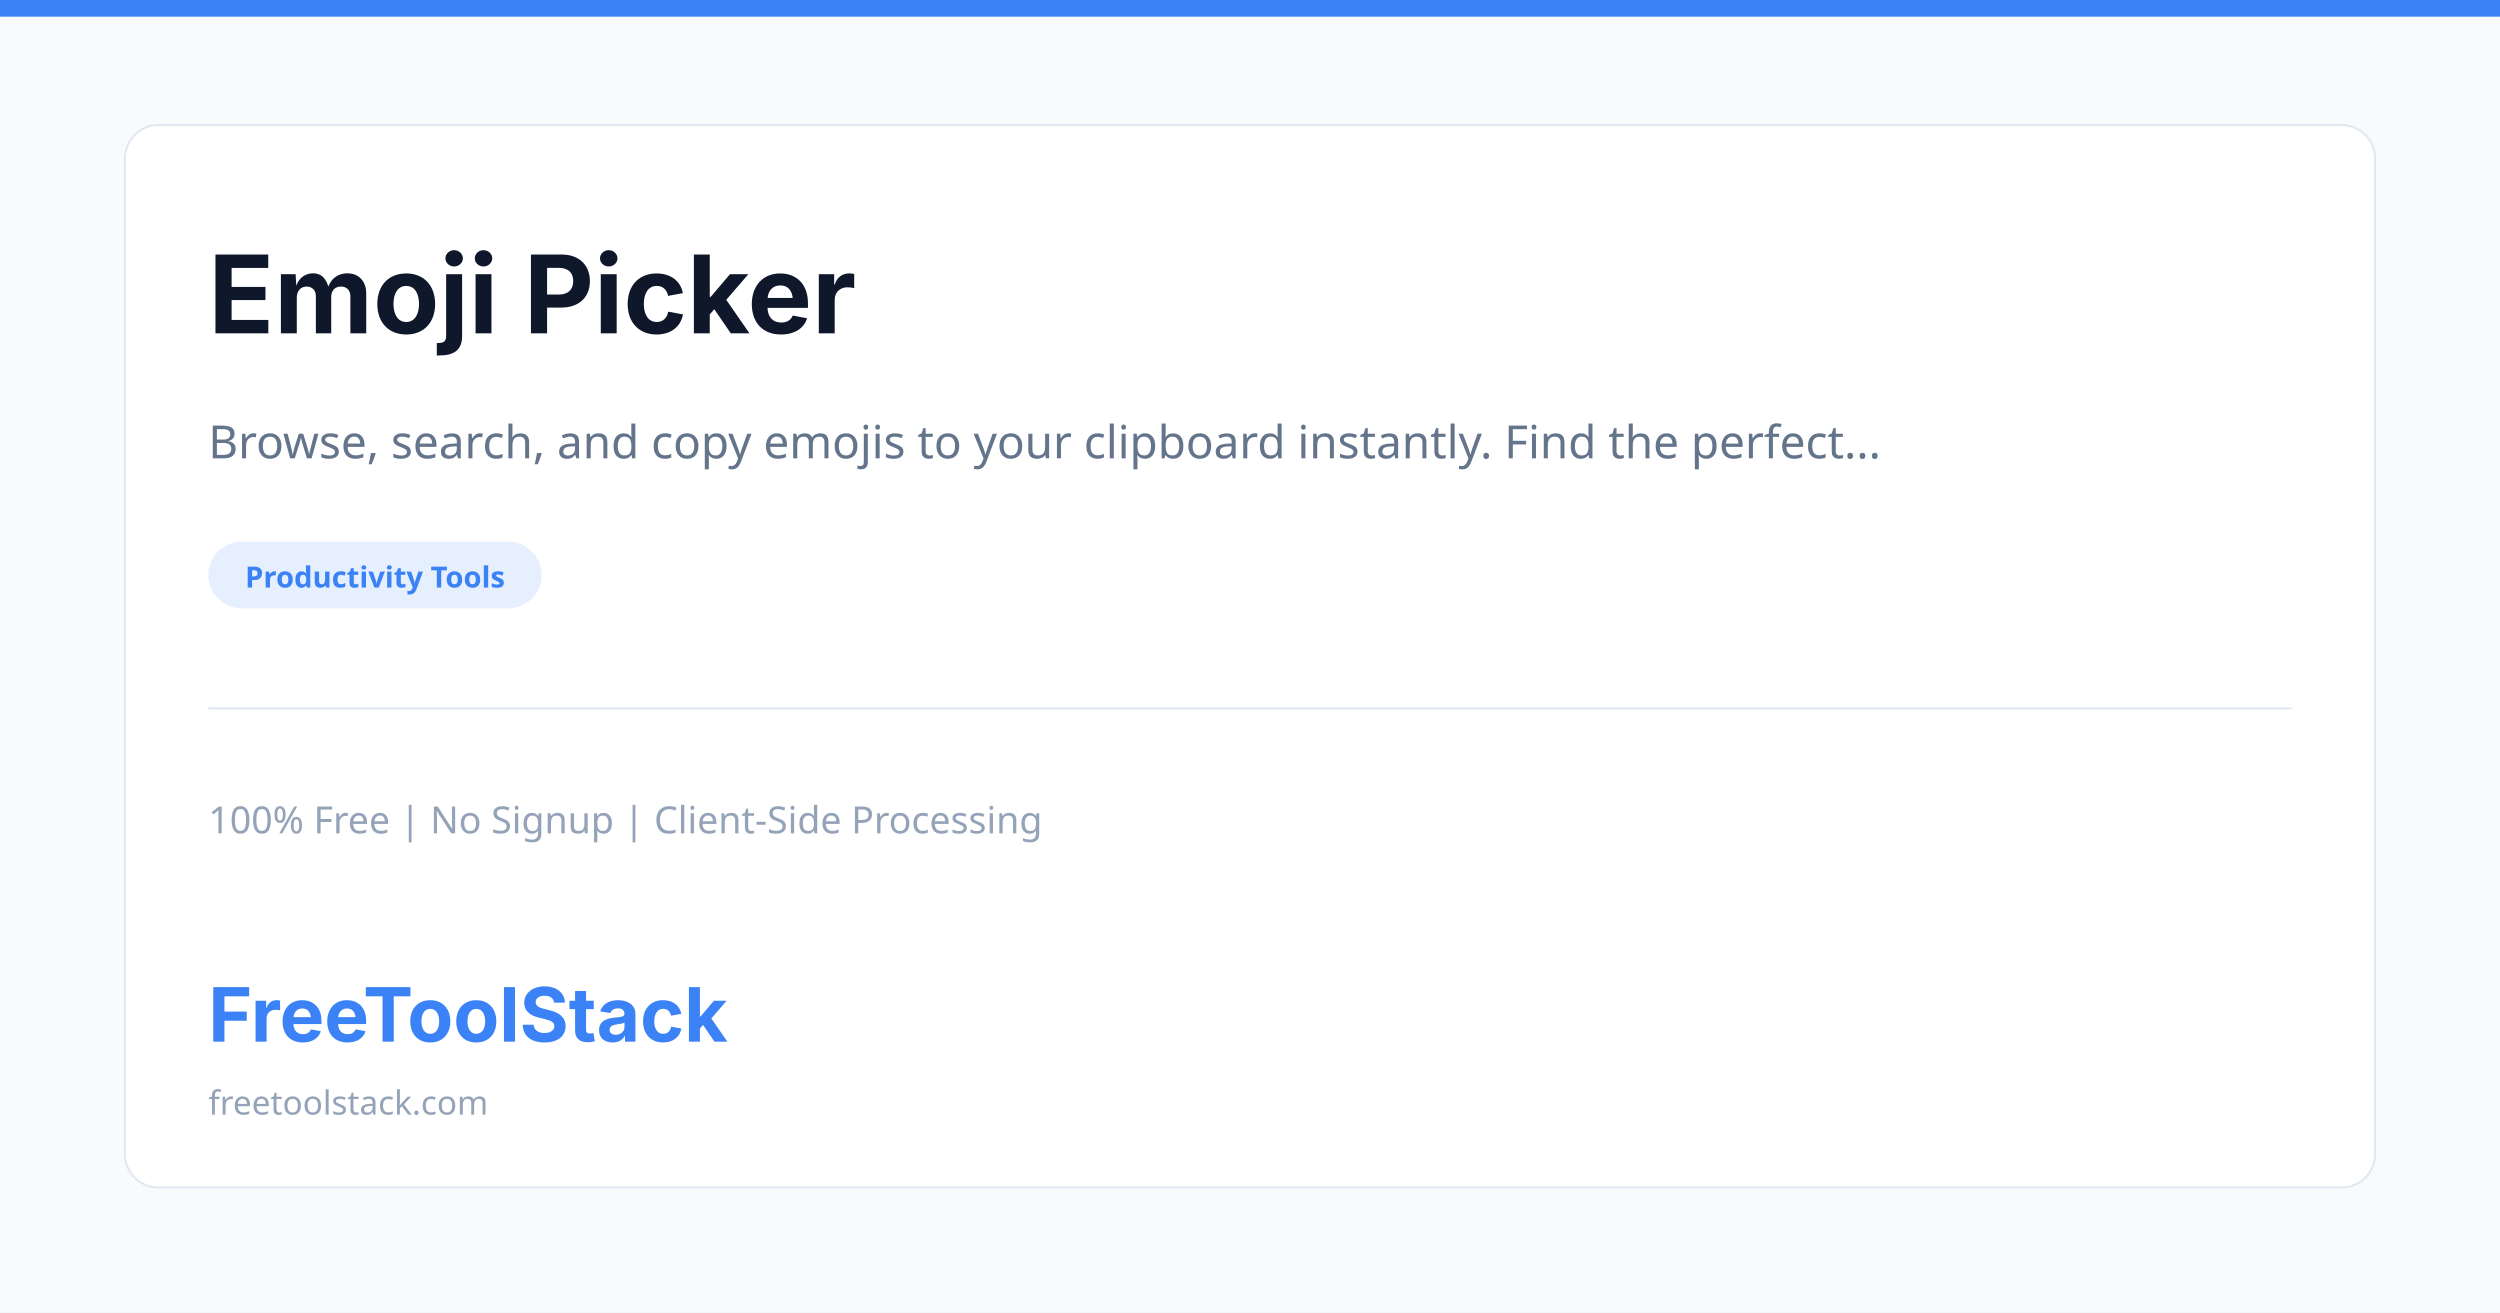
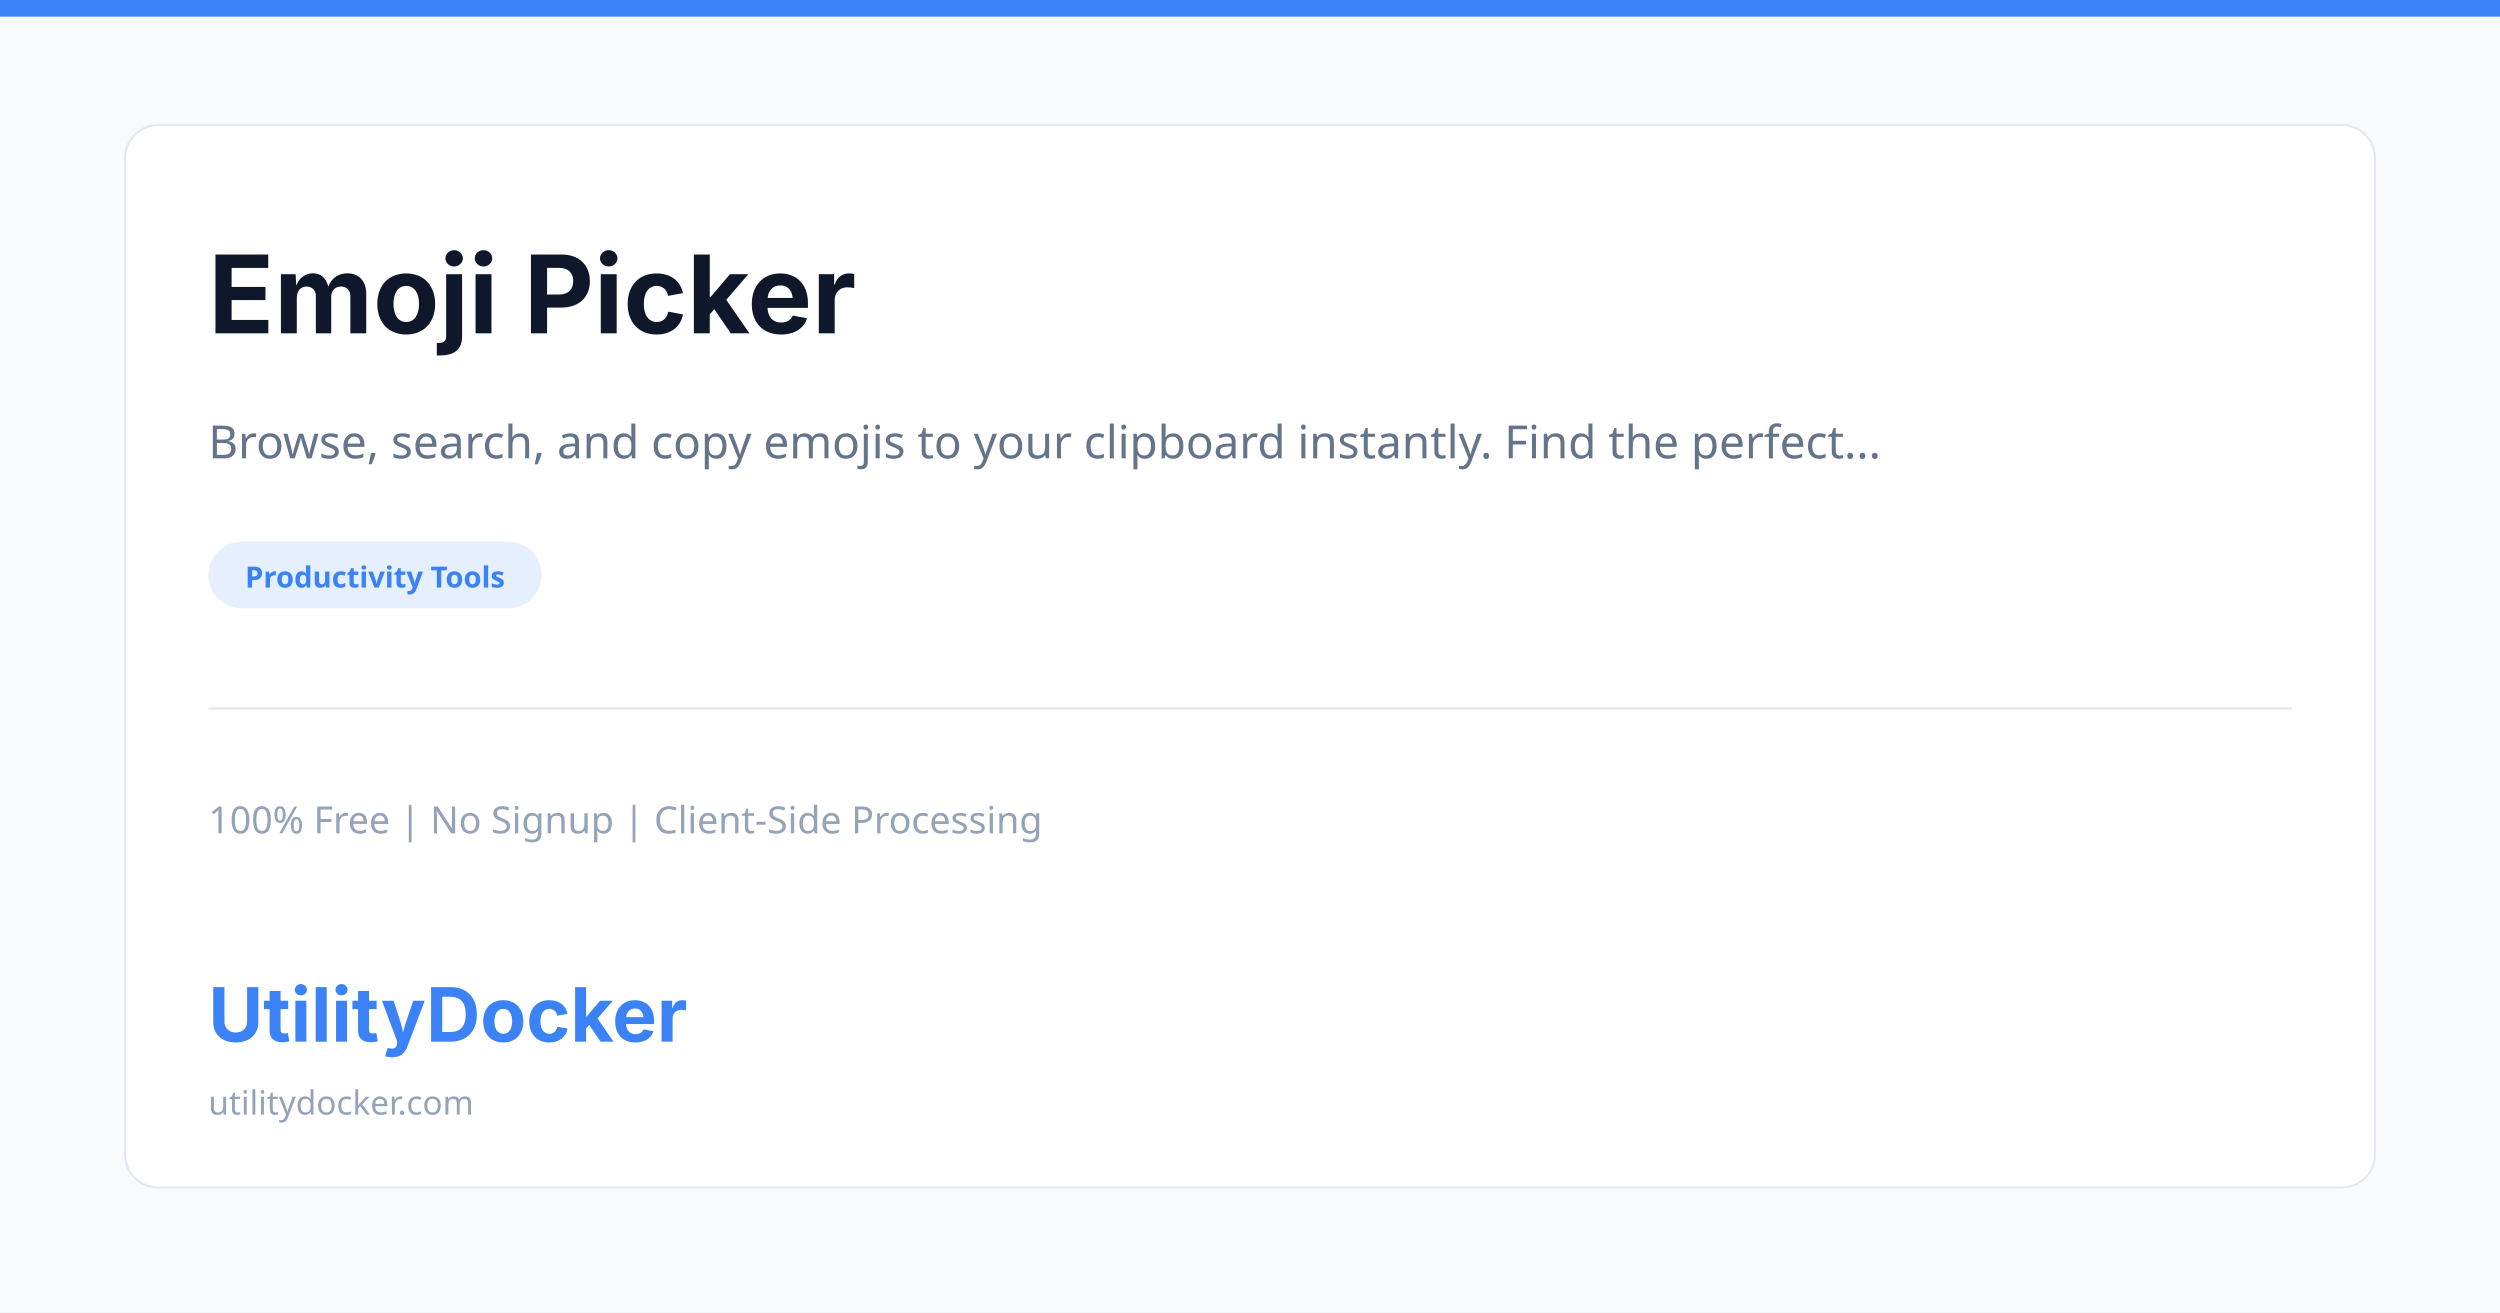
<svg xmlns="http://www.w3.org/2000/svg" width="1200" height="630" viewBox="0 0 1200 630">
  <rect width="1200" height="630" fill="#f8fafc" />
  <rect x="0" y="0" width="1200" height="8" fill="#3b82f6" />
  <rect x="60" y="60" width="1080" height="510" rx="16" fill="white" stroke="#e2e8f0" stroke-width="1" />
  <text x="100" y="160" font-family="system-ui, -apple-system, sans-serif" font-size="52" font-weight="bold" fill="#0f172a">Emoji Picker</text>
  <text x="100" y="220" font-family="system-ui, sans-serif" font-size="22" fill="#64748b">Browse, search, and copy emojis to your clipboard instantly. Find the perfect...</text>
  <rect x="100" y="260" width="160" height="32" rx="16" fill="#3b82f620" />
  <text x="180" y="282" font-family="system-ui, sans-serif" font-size="14" font-weight="600" fill="#3b82f6" text-anchor="middle">Productivity Tools</text>
  <line x1="100" y1="340" x2="1100" y2="340" stroke="#e2e8f0" stroke-width="1" />
  <text x="100" y="400" font-family="system-ui, sans-serif" font-size="18" fill="#94a3b8">100% Free | No Signup | Client-Side Processing</text>
-   <text x="100" y="500" font-family="system-ui, -apple-system, sans-serif" font-size="36" font-weight="bold" fill="#3b82f6">FreeToolStack</text>
-   <text x="100" y="535" font-family="system-ui, sans-serif" font-size="16" fill="#94a3b8">freetoolstack.com</text>
+   <text x="100" y="500" font-family="system-ui, -apple-system, sans-serif" font-size="36" font-weight="bold" fill="#3b82f6">UtilityDocker</text>
+   <text x="100" y="535" font-family="system-ui, sans-serif" font-size="16" fill="#94a3b8">utilitydocker.com</text>
</svg>
